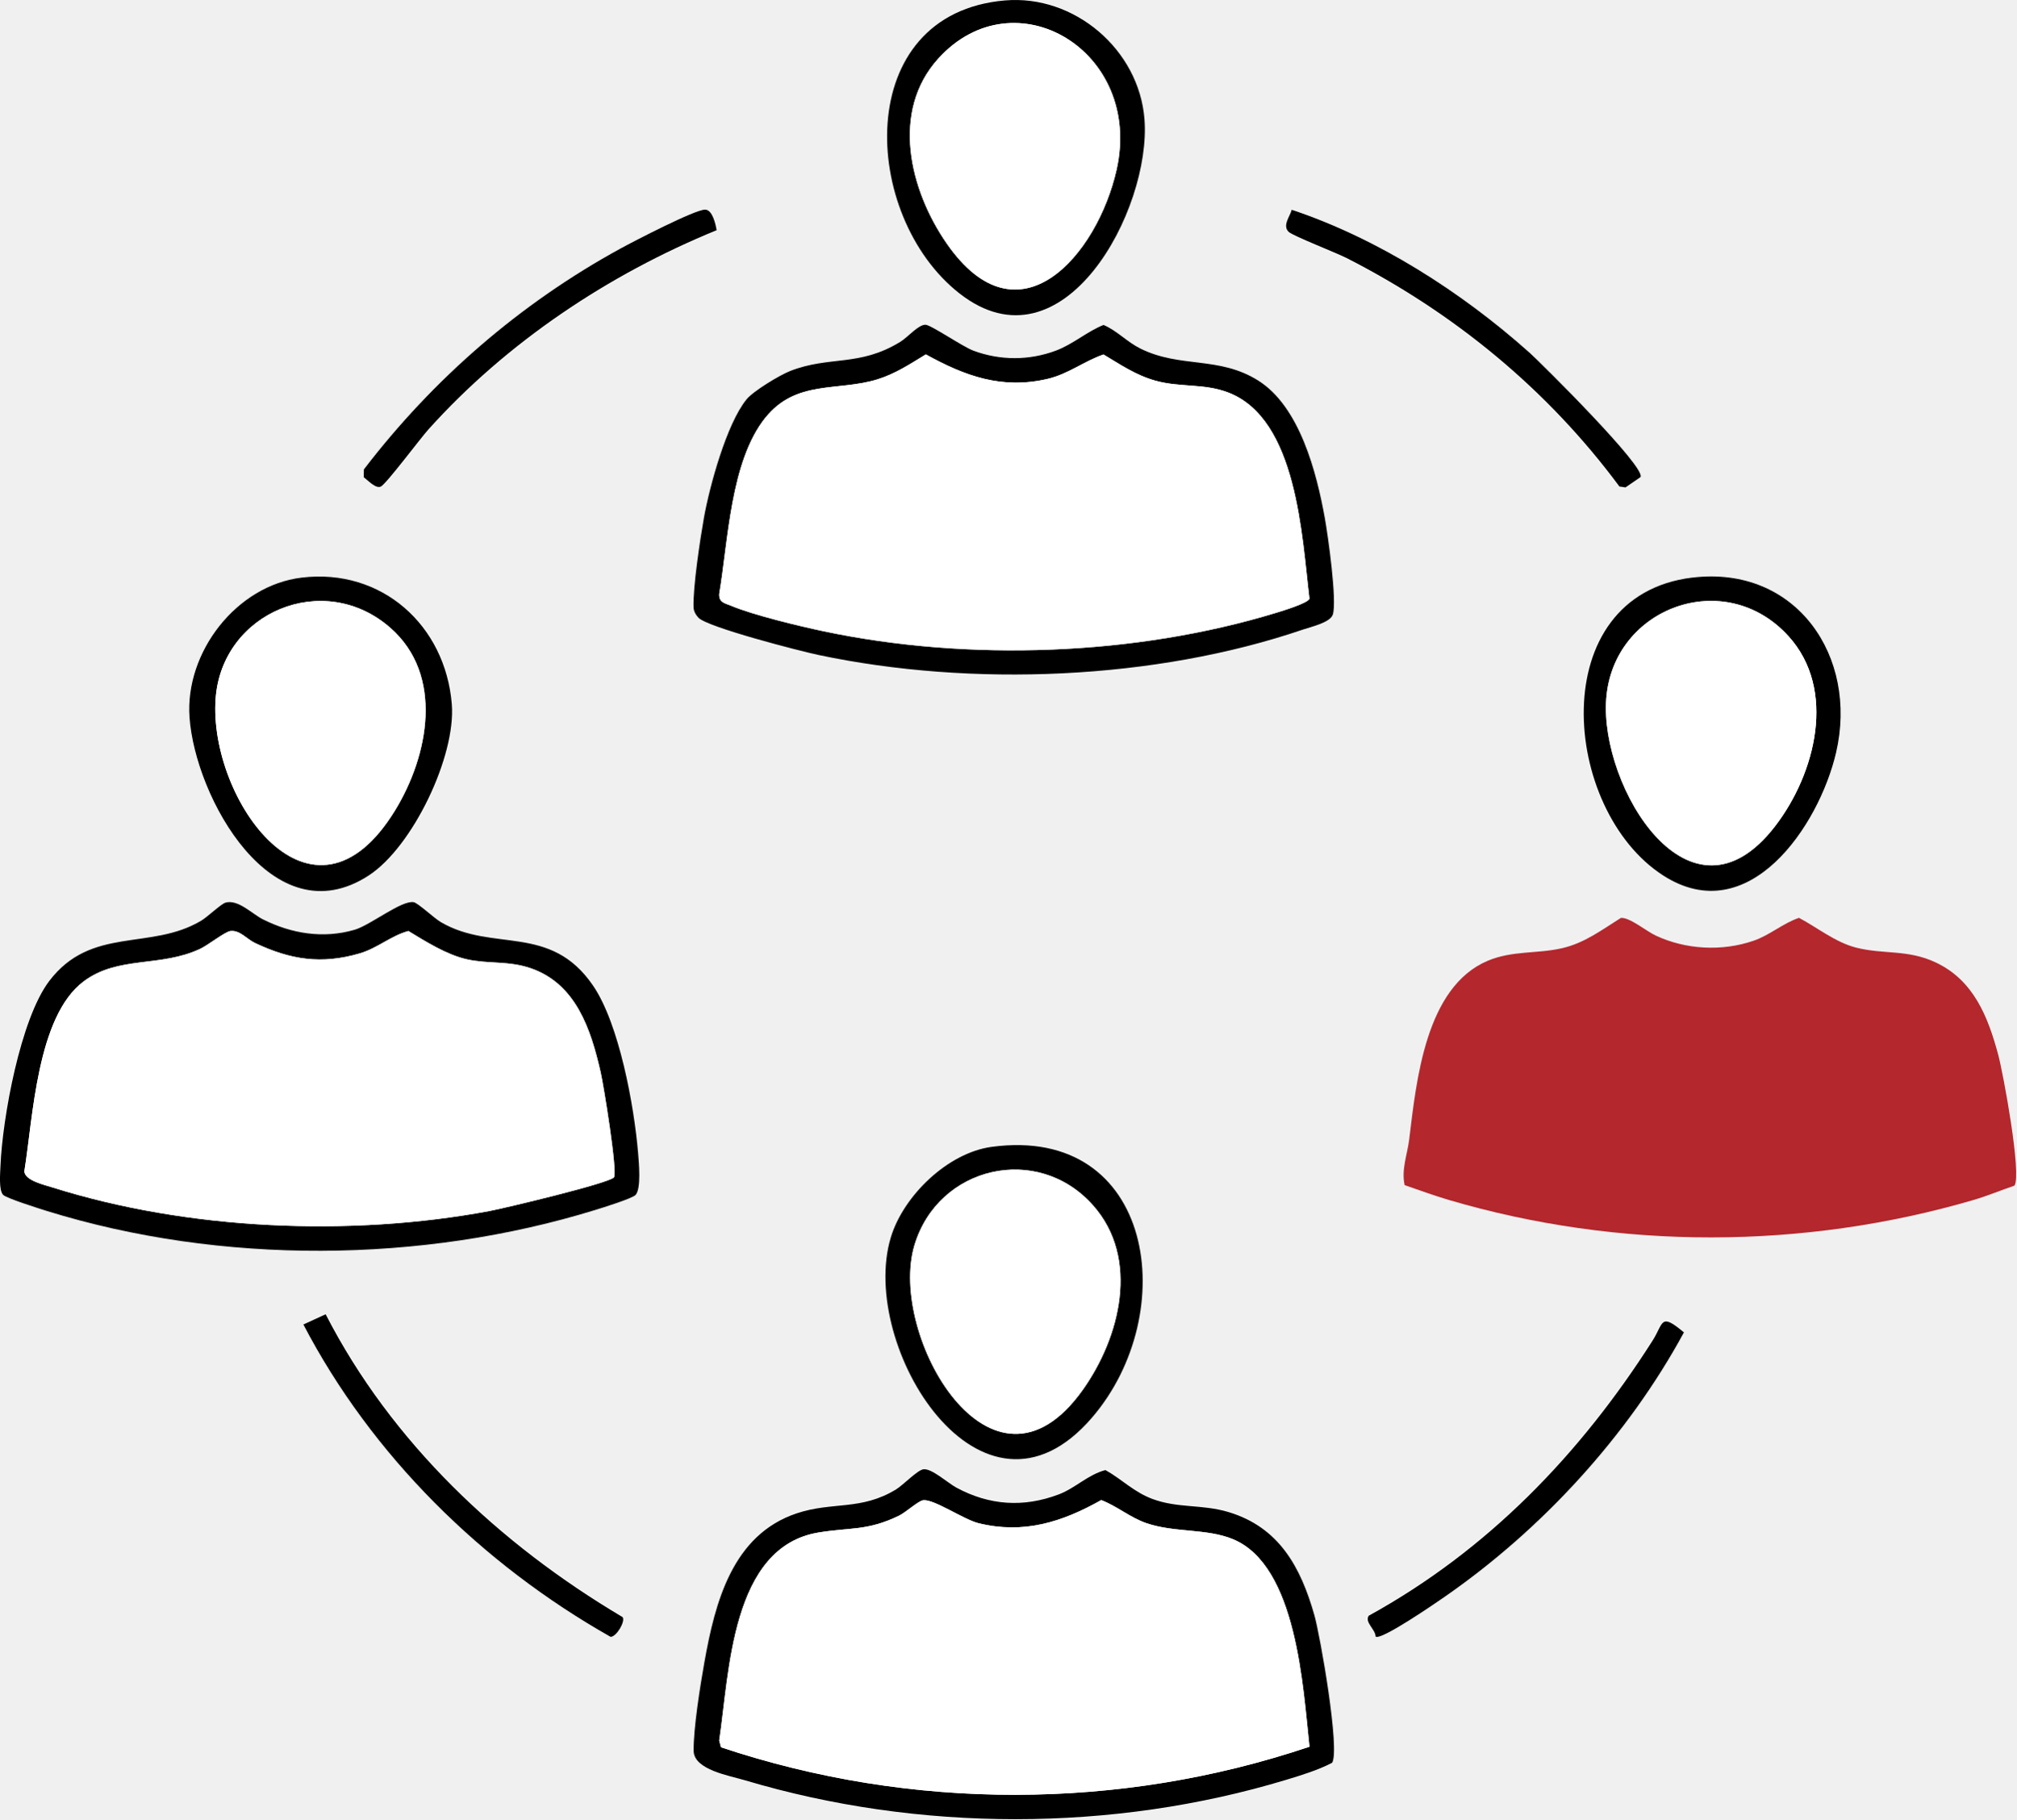
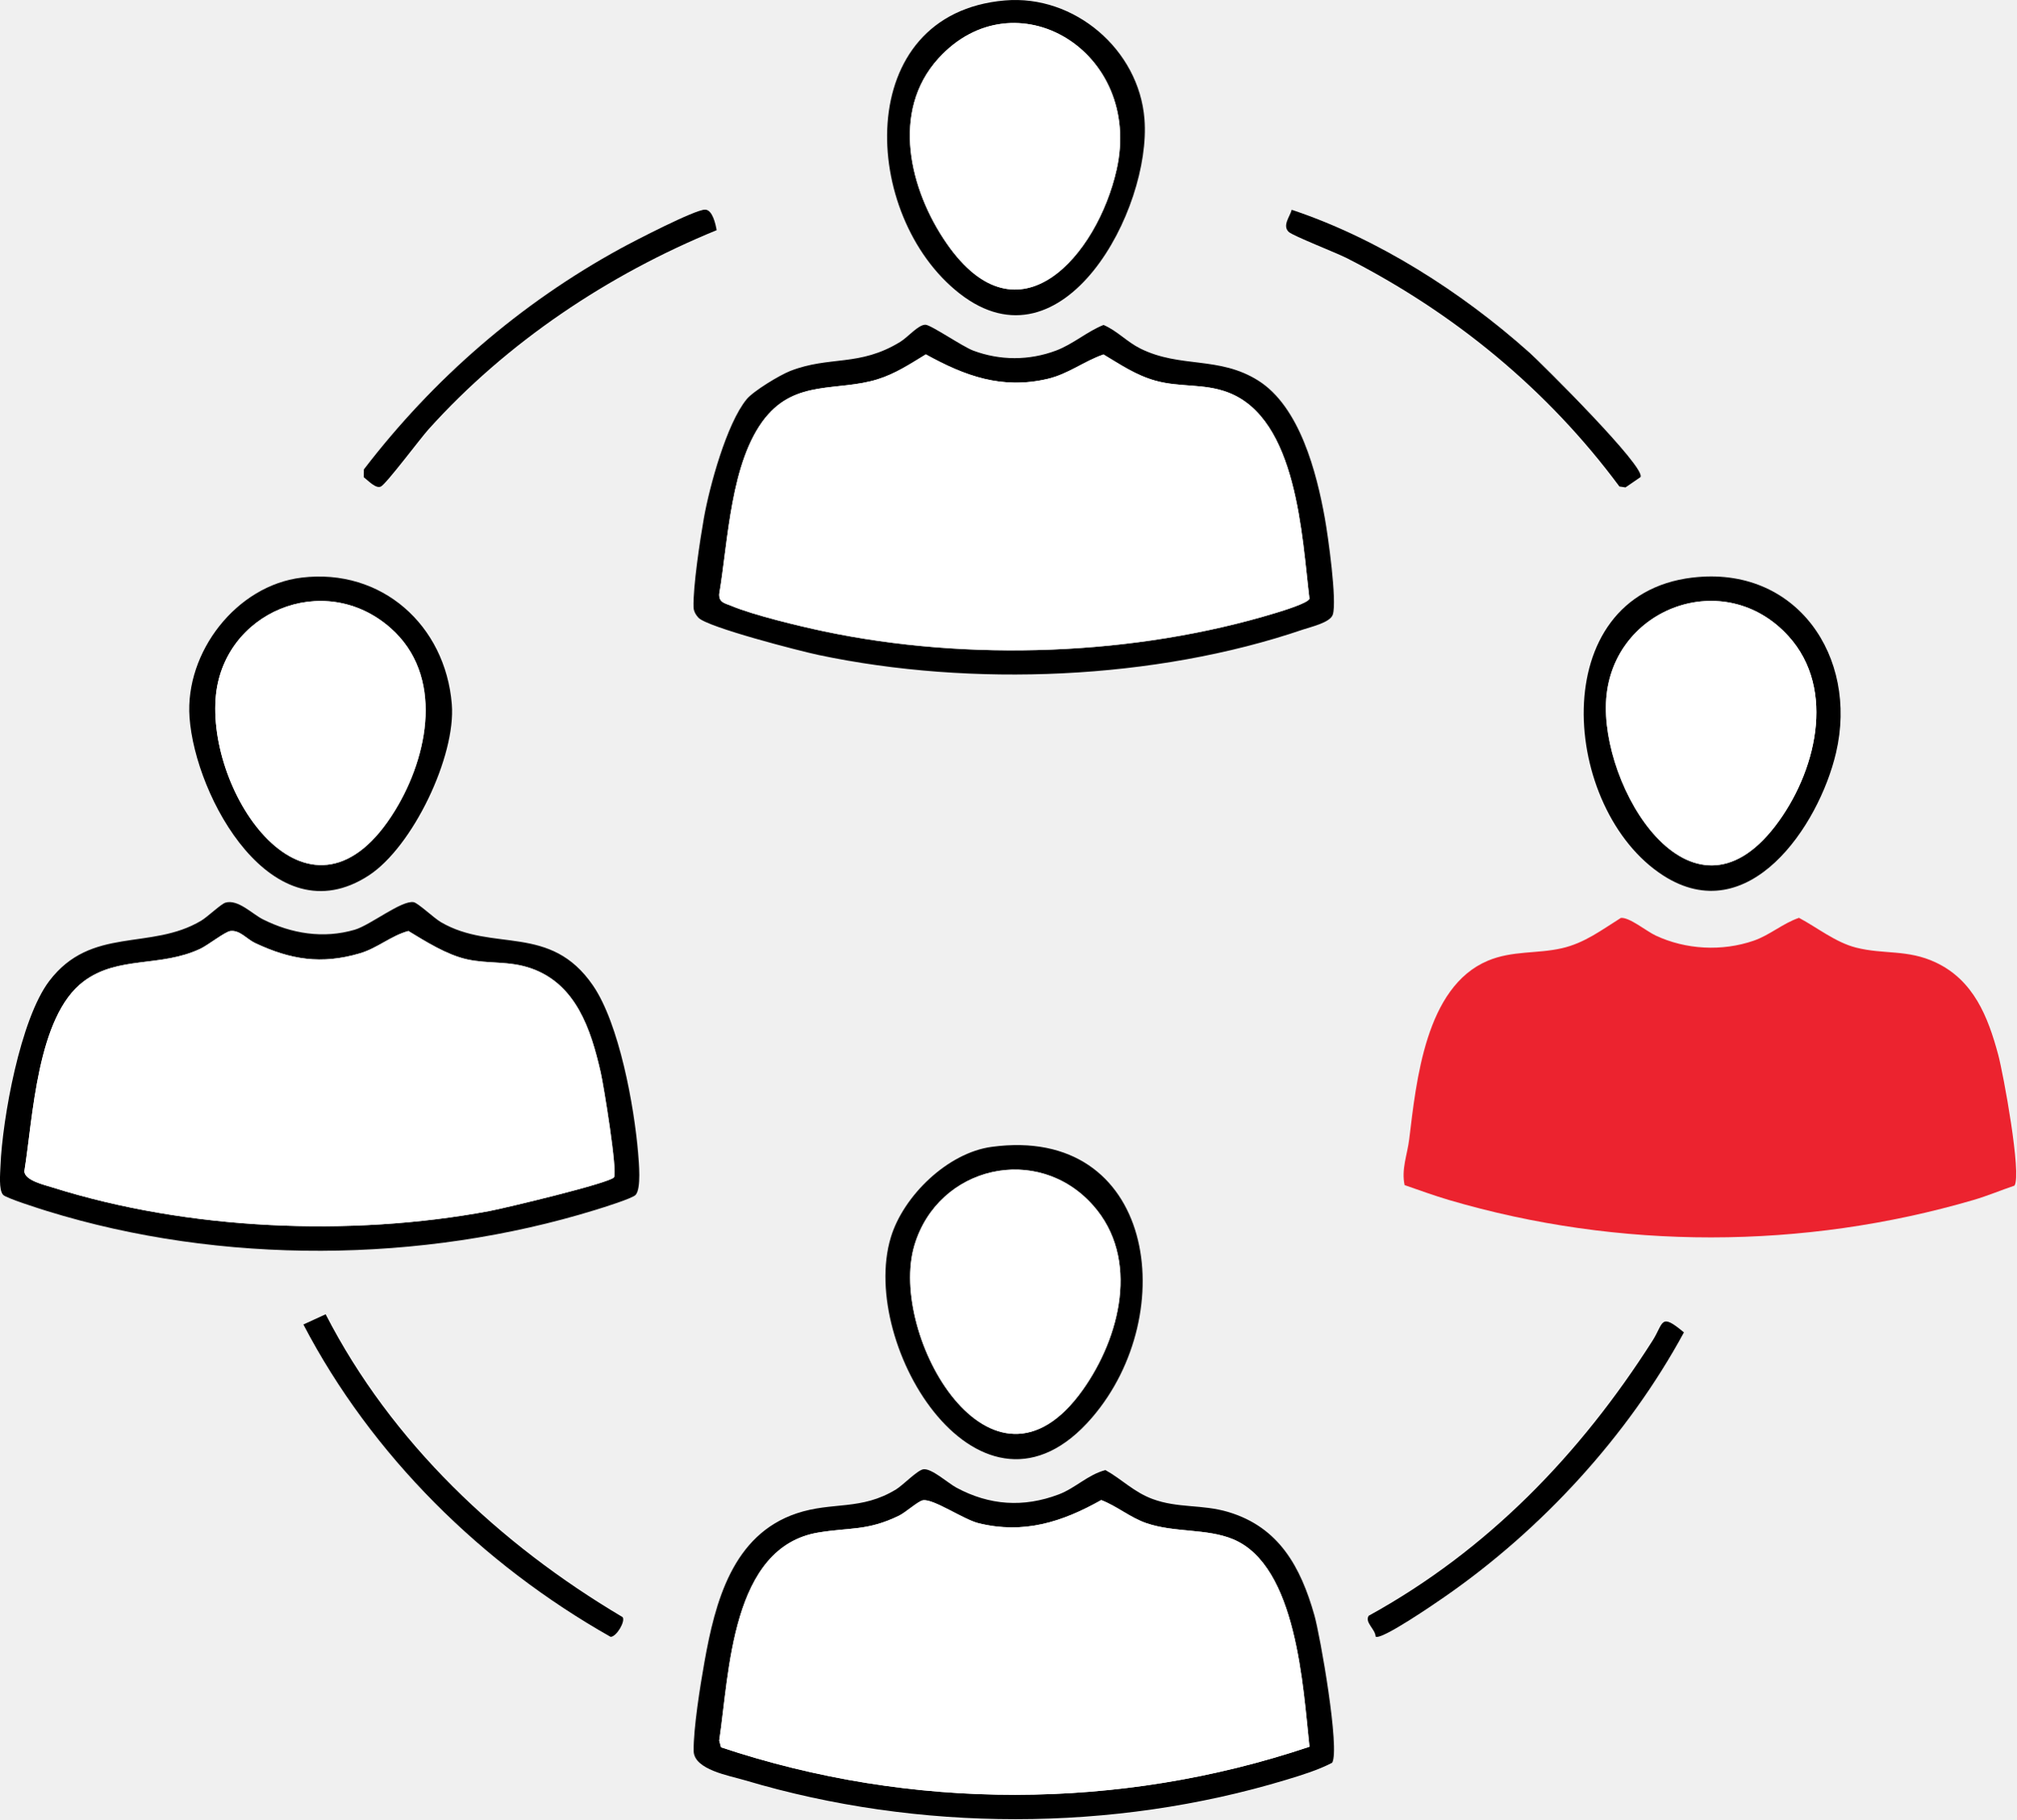
<svg xmlns="http://www.w3.org/2000/svg" id="Layer_1" data-name="Layer 1" viewBox="0 0 538.25 485.72">
  <defs>
    <style>
      .cls-1 {
        fill: #fff;
      }

      .cls-2 {
-         fill: #b3272d;
+         fill: #ec232f;
      }
    </style>
  </defs>
  <path class="cls-2" d="M374.99,316.44c-.93-4.21.73-8.19,1.22-12.24,1.91-15.61,4.34-40.67,20.97-47.68,6.56-2.76,13.16-1.83,19.77-3.34,6.1-1.39,10.63-4.89,15.77-8.1,2.28-.22,6.87,3.58,9.27,4.7,8.04,3.78,17.75,4.3,26.19,1.38,4.31-1.49,7.79-4.64,12.09-6.1,4.9,2.61,9.78,6.57,15.24,7.95,7.4,1.88,13.73.42,21.26,3.96,10.09,4.75,13.94,14.43,16.68,24.65,1.34,4.97,6.32,31.95,4.34,34.94-3.6,1.22-7.25,2.75-10.89,3.82-45.46,13.3-94.69,13.38-140.1.01-3.99-1.18-7.88-2.61-11.8-3.96Z" />
  <path d="M246.51,392.3c2.16-.33,6.58,3.7,8.83,4.91,8.8,4.73,17.86,5.36,27.27,1.81,4.5-1.7,7.82-5.29,12.5-6.51,4.4,2.44,7.53,5.84,12.55,7.71,6.79,2.53,13.27,1.38,20.31,3.5,13.51,4.07,19.27,14.67,22.92,27.52,1.57,5.54,6.88,35.86,4.75,39.41-3.76,1.96-8.2,3.32-12.26,4.55-46.34,14.03-98.13,13.96-144.46.14-4.18-1.25-13.66-2.81-13.74-7.84-.09-5.93,1.76-17.49,2.86-23.65,2.86-16.1,7.51-34.06,24.66-39.79,9.55-3.19,17.18-.67,26.53-6.4,1.89-1.16,5.65-5.12,7.29-5.37ZM349.59,466.37c-1.73-15.74-3.33-48.34-20.44-55.41-7.02-2.9-15.52-1.69-23.06-4.26-4.35-1.48-7.86-4.56-12.11-6.18-10.39,5.86-20.67,9.15-32.73,6.18-4.04-1-12.09-6.6-14.87-6.12-1.32.23-4.54,3.21-6.43,4.13-8.42,4.08-13.01,3.07-21.45,4.47-23.36,3.87-23.77,37.39-26.51,55.54l.48,1.8c50.76,16.96,106.4,16.93,157.11-.15Z" />
  <path d="M60.18,241.01c3.35-.98,7.14,3.01,9.98,4.44,7.61,3.83,16.14,5.25,24.53,2.79,4.19-1.23,12.48-7.91,15.73-7.36,1.17.2,5.42,4.25,7.31,5.35,13.9,8.1,29.15.24,40.56,16.88,7.02,10.23,11.01,32.26,12.05,44.69.21,2.55.88,9.52-.66,11.24-.84.94-8.8,3.41-10.71,4-46.41,14.32-99.89,14.69-146.38.31-1.93-.6-10.99-3.45-11.77-4.34-1.18-1.35-.77-5.69-.69-7.71.52-12.71,5.31-39.2,13-49.35,11.23-14.81,27.1-8.05,40.6-16.14,1.67-1,5.27-4.45,6.45-4.8ZM163.92,314.32c.97-1.58-2.76-24.53-3.57-28.06-2.6-11.4-6.56-23.5-18.53-27.7-5.98-2.1-11.31-1.13-17.18-2.43-5.31-1.18-10.98-4.73-15.61-7.55-4.66,1.26-8.22,4.56-12.95,5.96-10.29,3.03-18.53,1.7-28.01-2.77-2.22-1.05-4.06-3.52-6.58-3.18-1.42.19-5.97,3.76-7.97,4.71-10.67,5.07-21.94,1.8-31.19,8.73-12.51,9.38-13.51,36.48-15.83,50.71.12,2.46,5.42,3.64,7.5,4.3,36.12,11.39,79.45,13.25,116.59,6.32,3.96-.74,32.41-7.51,33.34-9.04Z" />
  <path d="M199.3,106.62c1.83-2.23,8.86-6.48,11.68-7.58,10.55-4.11,18.41-1.05,29.36-7.77,2.1-1.29,4.78-4.57,6.71-4.57,1.43,0,9.93,5.85,12.77,6.91,7.16,2.68,14.92,2.68,22.08,0,4.53-1.69,8.36-5.13,12.71-6.85,3.67,1.57,6.19,4.5,9.87,6.32,10.67,5.28,20.91,1.93,31.41,8.52,11.1,6.97,15.62,24.59,17.81,36.83.86,4.79,3.25,21.88,2.13,25.62-.65,2.16-5.82,3.3-7.9,4.01-39.56,13.51-88.6,15.44-129.43,6.81-4.93-1.04-29.72-7.42-32.06-9.96-.7-.76-1.26-1.72-1.29-2.79-.16-5.47,1.74-18.01,2.76-23.8,1.48-8.36,6.07-25.21,11.39-31.69ZM204.28,111.57c-9.3,11.68-9.87,32.77-12.28,47.01-.13,2.33,1.52,2.47,3.19,3.17,5.96,2.5,18.14,5.42,24.71,6.81,38.54,8.12,83.14,6.56,120.81-4.94,1.68-.51,8.47-2.58,8.88-3.75-2.03-16.61-3.25-48.11-21.78-55.1-6.49-2.45-12.71-1.29-19.3-3.11-5.24-1.45-9.36-4.28-13.92-7.01-5.18,1.79-9.4,5.22-14.93,6.52-12.19,2.85-22.03-.76-32.5-6.54-4.21,2.56-8.14,5.18-12.92,6.66-10.57,3.27-21.78.03-29.96,10.3Z" />
  <path d="M80.53,154.22c21.39-2.58,38.36,12.74,40.08,33.78,1.13,13.88-10.44,38.11-22.18,45.75-25.65,16.7-46.35-20.86-47.84-42.26-1.21-17.33,12.5-35.17,29.95-37.27ZM104.21,167.63c-17.75-15.6-45.01-4.17-46.66,18.94-1.91,26.86,25.8,66,47.95,29.74,8.93-14.62,13.09-36.05-1.29-48.68Z" />
  <path d="M451.8,154.22c27.7-3.34,44.38,21.05,38.36,46.76-4.59,19.63-23.39,47.41-46.14,32.77-27.25-17.54-31.89-74.76,7.78-79.54ZM477.46,169.84c-16.95-18.67-46.81-7.7-48.65,16.73-1.76,23.36,22.34,63.72,45.15,33.94,10.72-13.99,16.46-36.39,3.5-50.67Z" />
  <path d="M268.27.12c18.56-1.6,35.8,13.13,37.26,31.68,1.9,24.1-21.65,68.2-49.36,46.56C229.7,57.67,227.37,3.64,268.27.12ZM250.5,15.62c-12.78,14.09-7.67,35.1,2.22,49.37,19.2,27.73,40.24,3.11,45.37-19.65,7.16-31.79-27.25-52.15-47.59-29.72Z" />
  <path d="M264.75,306.21c43.45-5.87,50.77,44.4,26.77,72.3-29.45,34.24-62.46-19.05-53.71-48.11,3.34-11.1,15.19-22.61,26.94-24.19ZM291.83,321.85c-14.8-16.71-41.4-10.53-47.72,10.65-7.15,23.95,20.65,72.74,44.93,38.63,9.99-14.03,15.32-35.13,2.79-49.28Z" />
  <path d="M86.93,350.91c17.55,34.2,46.41,61.38,79.27,80.85.85,1.07-1.65,5.31-3.2,5.27-34.3-19.41-63.76-48.41-82.01-83.39l5.94-2.73Z" />
  <path d="M191.31,61.46c-28.95,11.84-56.04,29.94-76.95,53.2-2.19,2.44-11.22,14.51-12.68,15.24-1.34.67-3.45-1.64-4.57-2.49l.03-2.08c18.55-24.22,41.73-44.33,68.54-58.99,3.45-1.89,19.93-10.44,22.58-10.37,1.93.05,2.78,3.83,3.05,5.49Z" />
  <path d="M408.23,94.07c3.01,2.69,31.46,30.89,29.71,33.32l-3.99,2.74-1.62-.24c-19.17-25.89-44.17-46.39-72.83-61-2.67-1.36-14.36-5.93-15.45-6.97-1.78-1.7.33-4.1.79-5.91,22.95,7.64,45.33,21.94,63.38,38.06Z" />
  <path d="M367.25,436.97c-.07-2-2.99-3.8-1.85-5.57,31.76-17.48,56.45-43.09,75.78-73.45,3-4.72,1.95-7.59,8.37-2.2-15.03,27.71-38,52.67-63.93,70.63-2.34,1.62-16.9,11.67-18.38,10.59Z" />
  <path class="cls-1" d="M349.59,466.37c-50.71,17.08-106.35,17.11-157.11.15l-.48-1.8c2.74-18.15,3.15-51.67,26.51-55.54,8.44-1.4,13.03-.39,21.45-4.47,1.89-.92,5.1-3.9,6.43-4.13,2.77-.48,10.82,5.13,14.87,6.12,12.06,2.97,22.34-.33,32.73-6.18,4.25,1.62,7.76,4.7,12.11,6.18,7.54,2.56,16.04,1.36,23.06,4.26,17.11,7.06,18.71,39.66,20.44,55.41Z" />
  <path class="cls-1" d="M163.92,314.32c-.93,1.52-29.38,8.3-33.34,9.04-37.14,6.93-80.47,5.07-116.59-6.32-2.08-.66-7.38-1.84-7.5-4.3,2.32-14.24,3.32-41.33,15.83-50.71,9.25-6.93,20.53-3.67,31.19-8.73,2-.95,6.54-4.52,7.97-4.71,2.52-.34,4.37,2.13,6.58,3.18,9.48,4.48,17.73,5.8,28.01,2.77,4.73-1.4,8.29-4.7,12.95-5.96,4.63,2.82,10.3,6.37,15.61,7.55,5.87,1.3,11.2.34,17.18,2.43,11.97,4.2,15.93,16.3,18.53,27.7.81,3.54,4.53,26.48,3.57,28.06Z" />
  <path class="cls-1" d="M204.28,111.57c8.18-10.27,19.39-7.03,29.96-10.3,4.78-1.48,8.71-4.09,12.92-6.66,10.47,5.79,20.31,9.39,32.5,6.54,5.53-1.29,9.75-4.72,14.93-6.52,4.57,2.73,8.68,5.56,13.92,7.01,6.6,1.83,12.81.66,19.3,3.11,18.53,6.99,19.74,38.49,21.78,55.1-.41,1.17-7.2,3.24-8.88,3.75-37.67,11.5-82.27,13.06-120.81,4.94-6.58-1.39-18.75-4.31-24.71-6.81-1.67-.7-3.32-.84-3.19-3.17,2.41-14.24,2.98-35.33,12.28-47.01Z" />
  <path class="cls-1" d="M104.21,167.63c14.37,12.63,10.21,34.06,1.29,48.68-22.14,36.27-49.86-2.88-47.95-29.74,1.65-23.12,28.91-34.54,46.66-18.94Z" />
  <path class="cls-1" d="M477.46,169.84c12.96,14.28,7.22,36.67-3.5,50.67-22.81,29.77-46.91-10.58-45.15-33.94,1.84-24.43,31.7-35.4,48.65-16.73Z" />
  <path class="cls-1" d="M250.5,15.62c20.34-22.43,54.75-2.07,47.59,29.72-5.13,22.76-26.17,47.38-45.37,19.65-9.89-14.28-15-35.28-2.22-49.37Z" />
  <path class="cls-1" d="M291.83,321.85c12.53,14.14,7.2,35.24-2.79,49.28-24.29,34.11-52.08-14.67-44.93-38.63,6.32-21.18,32.93-27.35,47.72-10.65Z" />
</svg>
